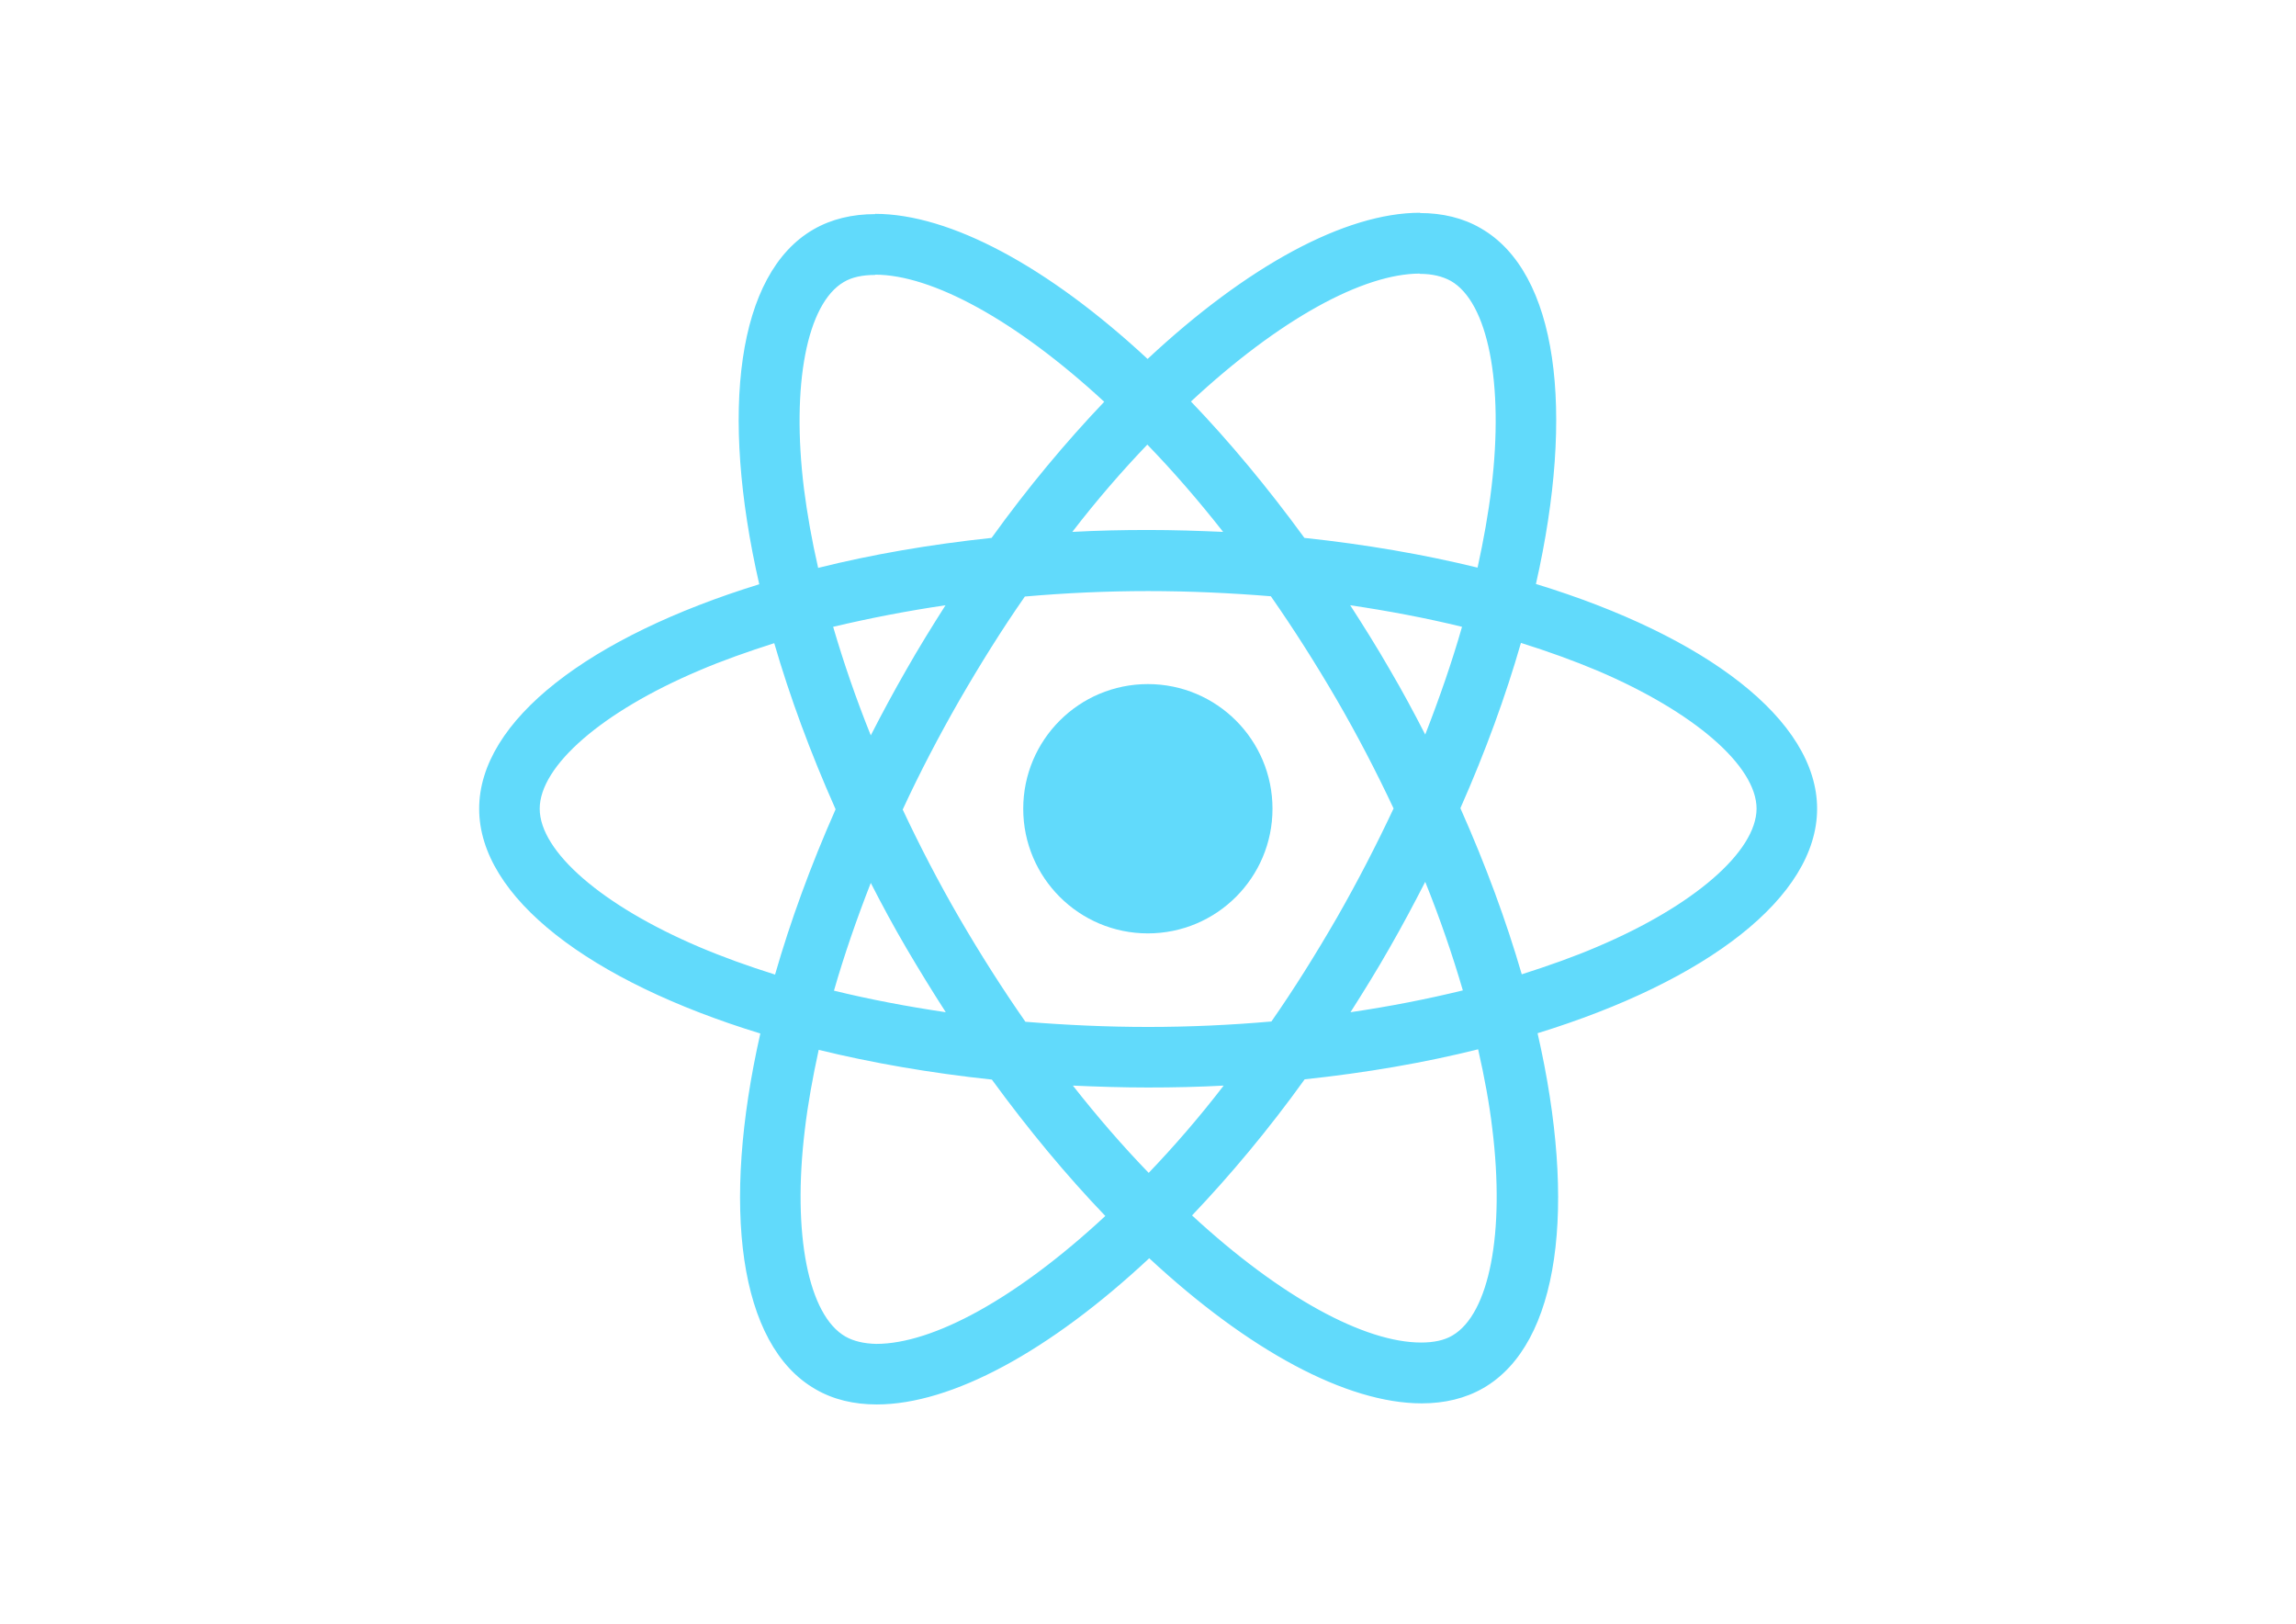
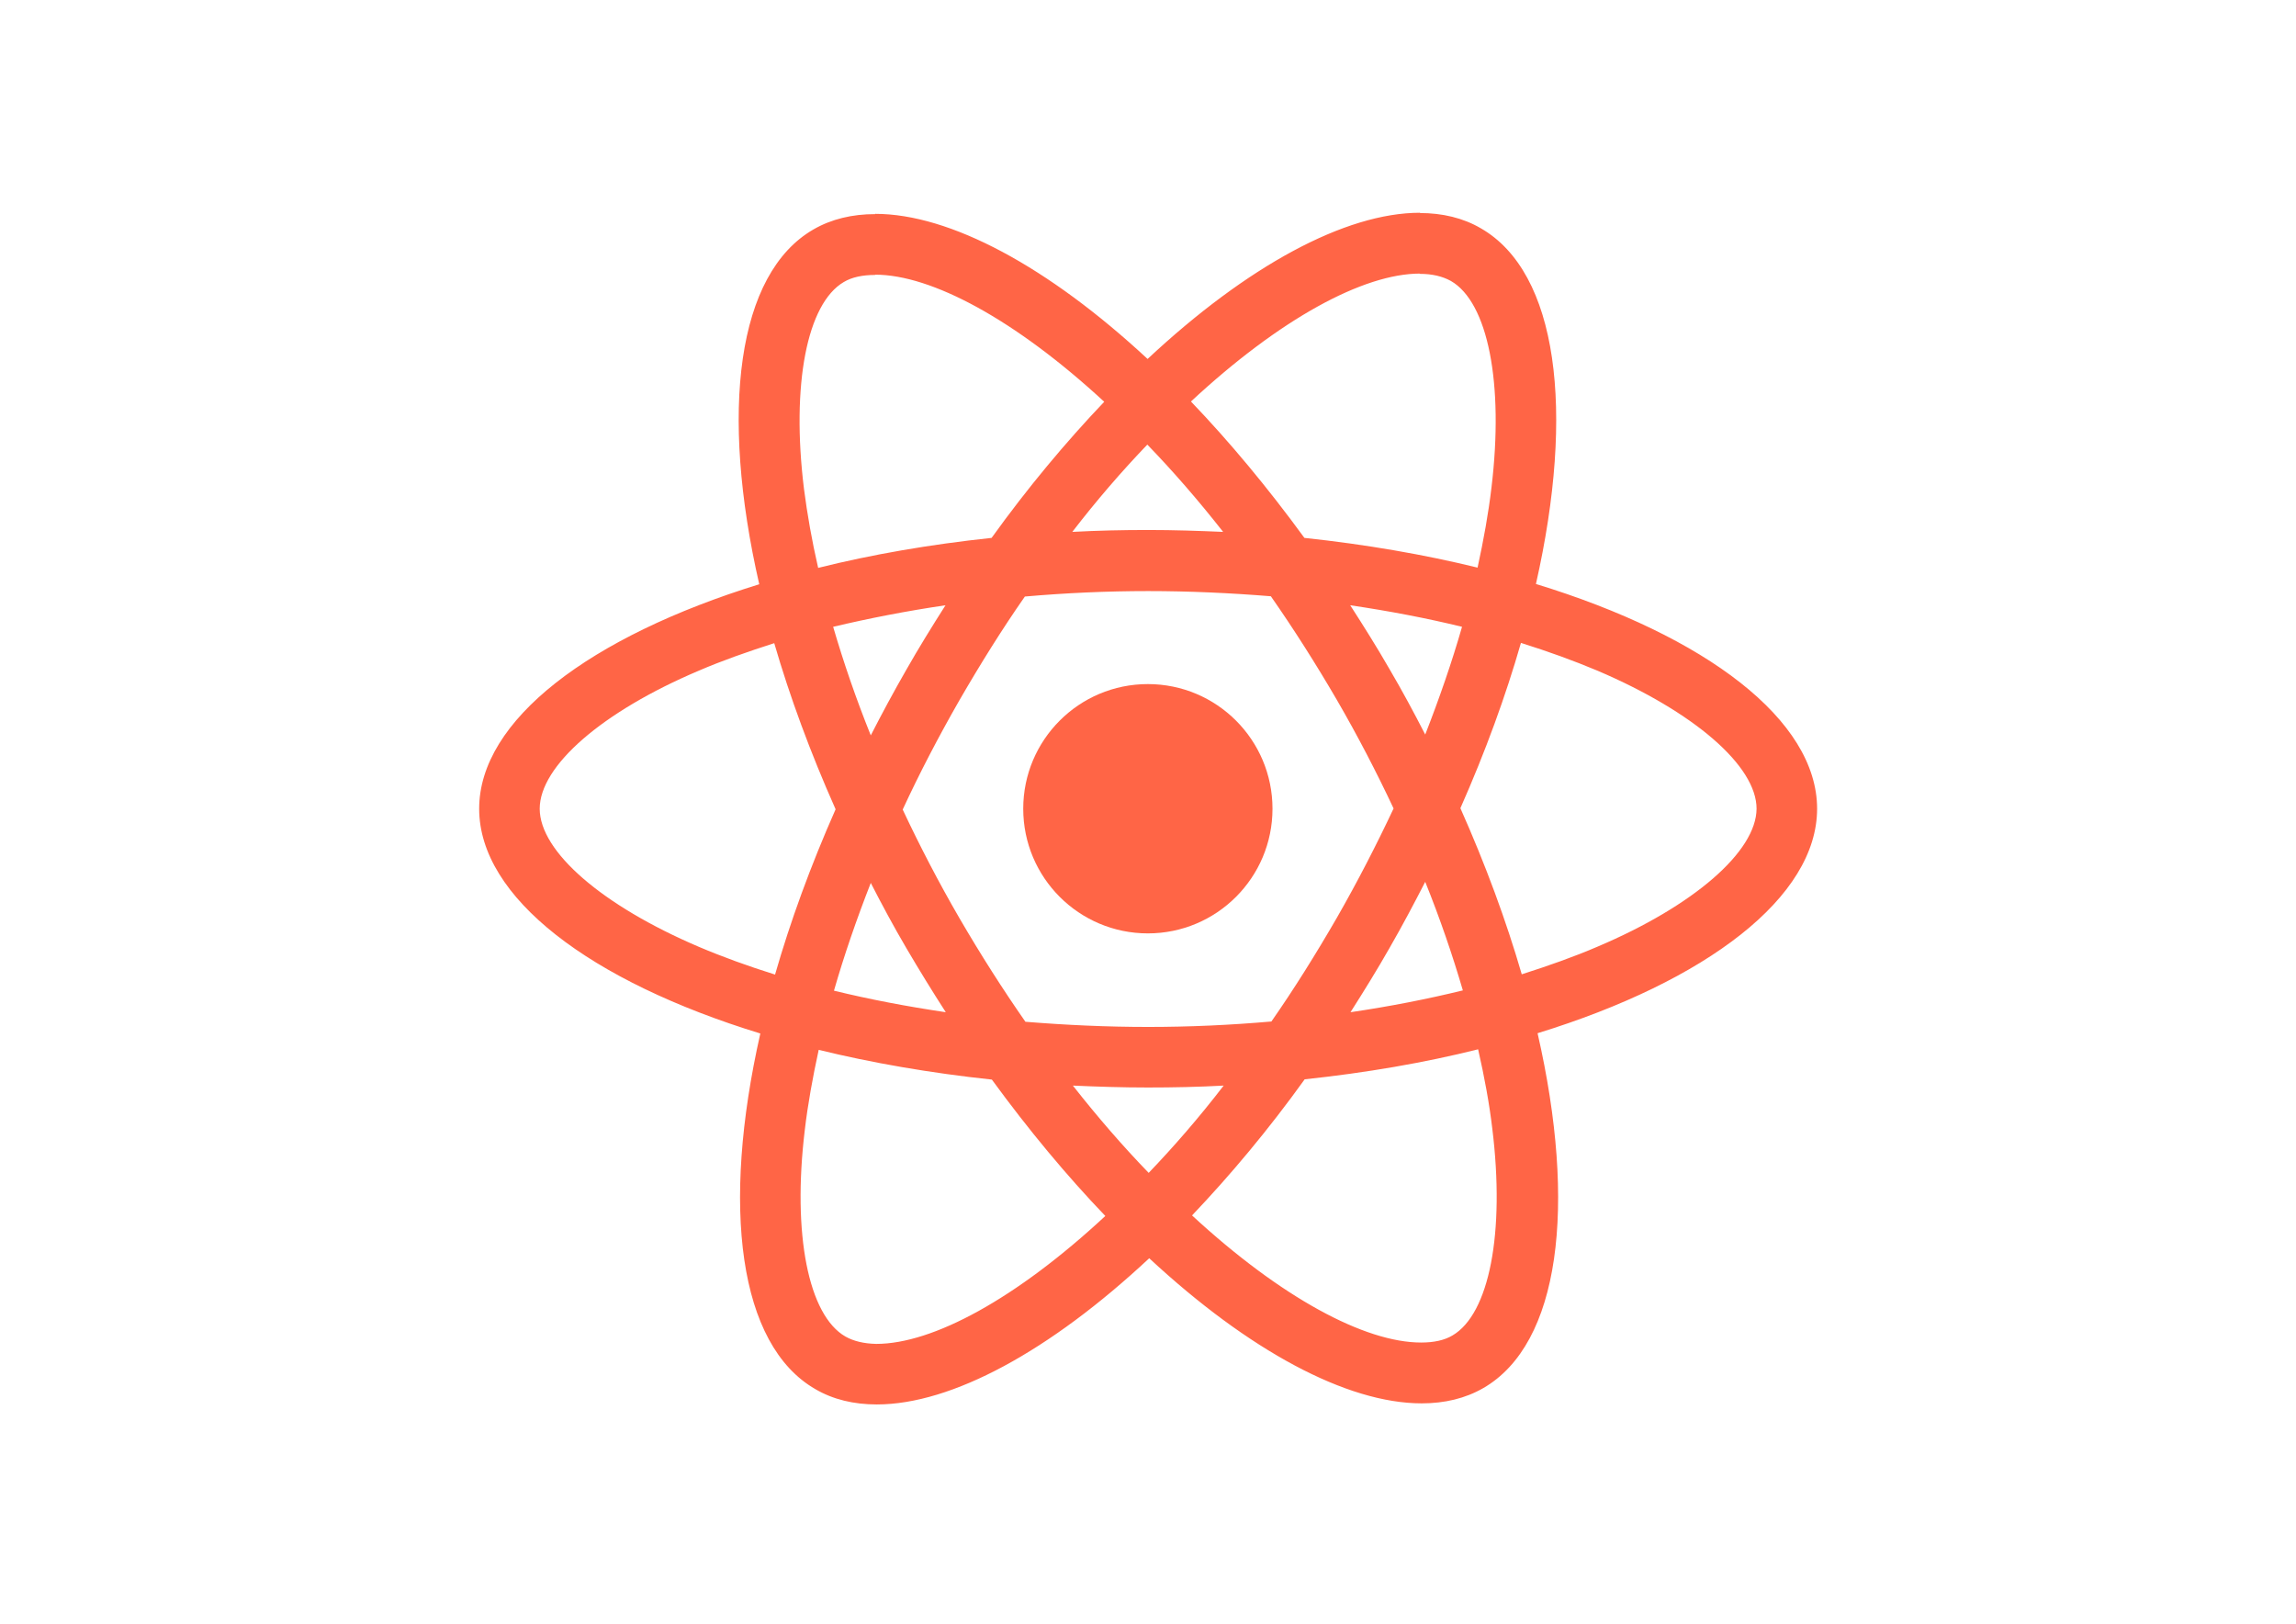
<svg xmlns="http://www.w3.org/2000/svg" viewBox="0 0 841.9 595.3">
-   <g fill="#61DAFB">
+   <g fill="#FF6546">
    <path d="M666.3 296.5c0-32.5-40.7-63.3-103.1-82.4 14.4-63.6 8-114.2-20.2-130.4-6.5-3.8-14.1-5.6-22.4-5.6v22.3c4.6 0 8.3.9 11.4 2.6 13.6 7.8 19.5 37.5 14.9 75.7-1.1 9.4-2.9 19.3-5.1 29.4-19.6-4.8-41-8.5-63.5-10.9-13.5-18.5-27.5-35.3-41.6-50 32.6-30.3 63.2-46.9 84-46.9V78c-27.5 0-63.5 19.6-99.9 53.6-36.4-33.8-72.4-53.2-99.9-53.2v22.3c20.7 0 51.4 16.5 84 46.6-14 14.7-28 31.4-41.3 49.9-22.6 2.4-44 6.1-63.6 11-2.3-10-4-19.7-5.2-29-4.7-38.2 1.1-67.9 14.6-75.8 3-1.8 6.9-2.6 11.5-2.6V78.5c-8.4 0-16 1.8-22.6 5.6-28.1 16.2-34.4 66.7-19.9 130.1-62.2 19.2-102.7 49.9-102.7 82.3 0 32.5 40.7 63.3 103.1 82.4-14.4 63.6-8 114.2 20.2 130.4 6.5 3.8 14.1 5.6 22.5 5.6 27.5 0 63.5-19.6 99.9-53.6 36.4 33.8 72.4 53.2 99.9 53.2 8.4 0 16-1.8 22.6-5.6 28.1-16.2 34.4-66.7 19.9-130.1 62-19.1 102.5-49.9 102.5-82.3zm-130.2-66.7c-3.7 12.9-8.3 26.2-13.5 39.5-4.1-8-8.4-16-13.1-24-4.6-8-9.5-15.8-14.4-23.4 14.2 2.1 27.9 4.7 41 7.9zm-45.8 106.5c-7.8 13.5-15.8 26.3-24.1 38.2-14.9 1.3-30 2-45.2 2-15.1 0-30.2-.7-45-1.9-8.3-11.9-16.4-24.6-24.2-38-7.6-13.1-14.5-26.4-20.8-39.8 6.2-13.4 13.2-26.8 20.7-39.9 7.8-13.5 15.8-26.3 24.1-38.2 14.9-1.3 30-2 45.2-2 15.1 0 30.2.7 45 1.9 8.3 11.9 16.4 24.6 24.2 38 7.6 13.1 14.5 26.4 20.8 39.8-6.3 13.4-13.2 26.8-20.7 39.9zm32.3-13c5.4 13.4 10 26.8 13.8 39.8-13.1 3.2-26.9 5.9-41.2 8 4.9-7.7 9.8-15.6 14.4-23.7 4.6-8 8.9-16.1 13-24.1zM421.2 430c-9.3-9.6-18.6-20.3-27.8-32 9 .4 18.2.7 27.5.7 9.4 0 18.7-.2 27.8-.7-9 11.7-18.3 22.4-27.5 32zm-74.4-58.9c-14.2-2.1-27.9-4.7-41-7.9 3.7-12.9 8.3-26.2 13.5-39.5 4.1 8 8.4 16 13.1 24 4.7 8 9.5 15.8 14.4 23.4zM420.7 163c9.3 9.6 18.6 20.3 27.8 32-9-.4-18.2-.7-27.5-.7-9.4 0-18.7.2-27.8.7 9-11.7 18.3-22.4 27.5-32zm-74 58.9c-4.9 7.7-9.8 15.6-14.4 23.7-4.6 8-8.9 16-13 24-5.4-13.4-10-26.8-13.8-39.8 13.1-3.1 26.9-5.8 41.2-7.9zm-90.5 125.2c-35.4-15.1-58.3-34.9-58.3-50.6 0-15.7 22.9-35.6 58.3-50.6 8.6-3.7 18-7 27.7-10.1 5.7 19.6 13.2 40 22.5 60.9-9.2 20.8-16.6 41.1-22.2 60.6-9.9-3.1-19.3-6.5-28-10.2zM310 490c-13.6-7.8-19.5-37.5-14.9-75.7 1.1-9.4 2.9-19.3 5.1-29.4 19.6 4.8 41 8.5 63.5 10.9 13.5 18.5 27.5 35.3 41.6 50-32.6 30.3-63.2 46.9-84 46.9-4.5-.1-8.3-1-11.3-2.7zm237.2-76.2c4.7 38.2-1.1 67.9-14.6 75.8-3 1.8-6.9 2.6-11.5 2.6-20.7 0-51.4-16.5-84-46.6 14-14.7 28-31.4 41.3-49.9 22.6-2.4 44-6.1 63.6-11 2.3 10.1 4.1 19.8 5.2 29.1zm38.5-66.7c-8.6 3.7-18 7-27.7 10.1-5.7-19.6-13.2-40-22.5-60.9 9.2-20.8 16.6-41.1 22.2-60.6 9.9 3.1 19.3 6.5 28.1 10.2 35.4 15.1 58.3 34.9 58.3 50.6-.1 15.7-23 35.6-58.4 50.6zM320.8 78.4z" />
    <circle cx="420.9" cy="296.5" r="45.7" />
    <path d="M520.5 78.1z" />
  </g>
</svg>
